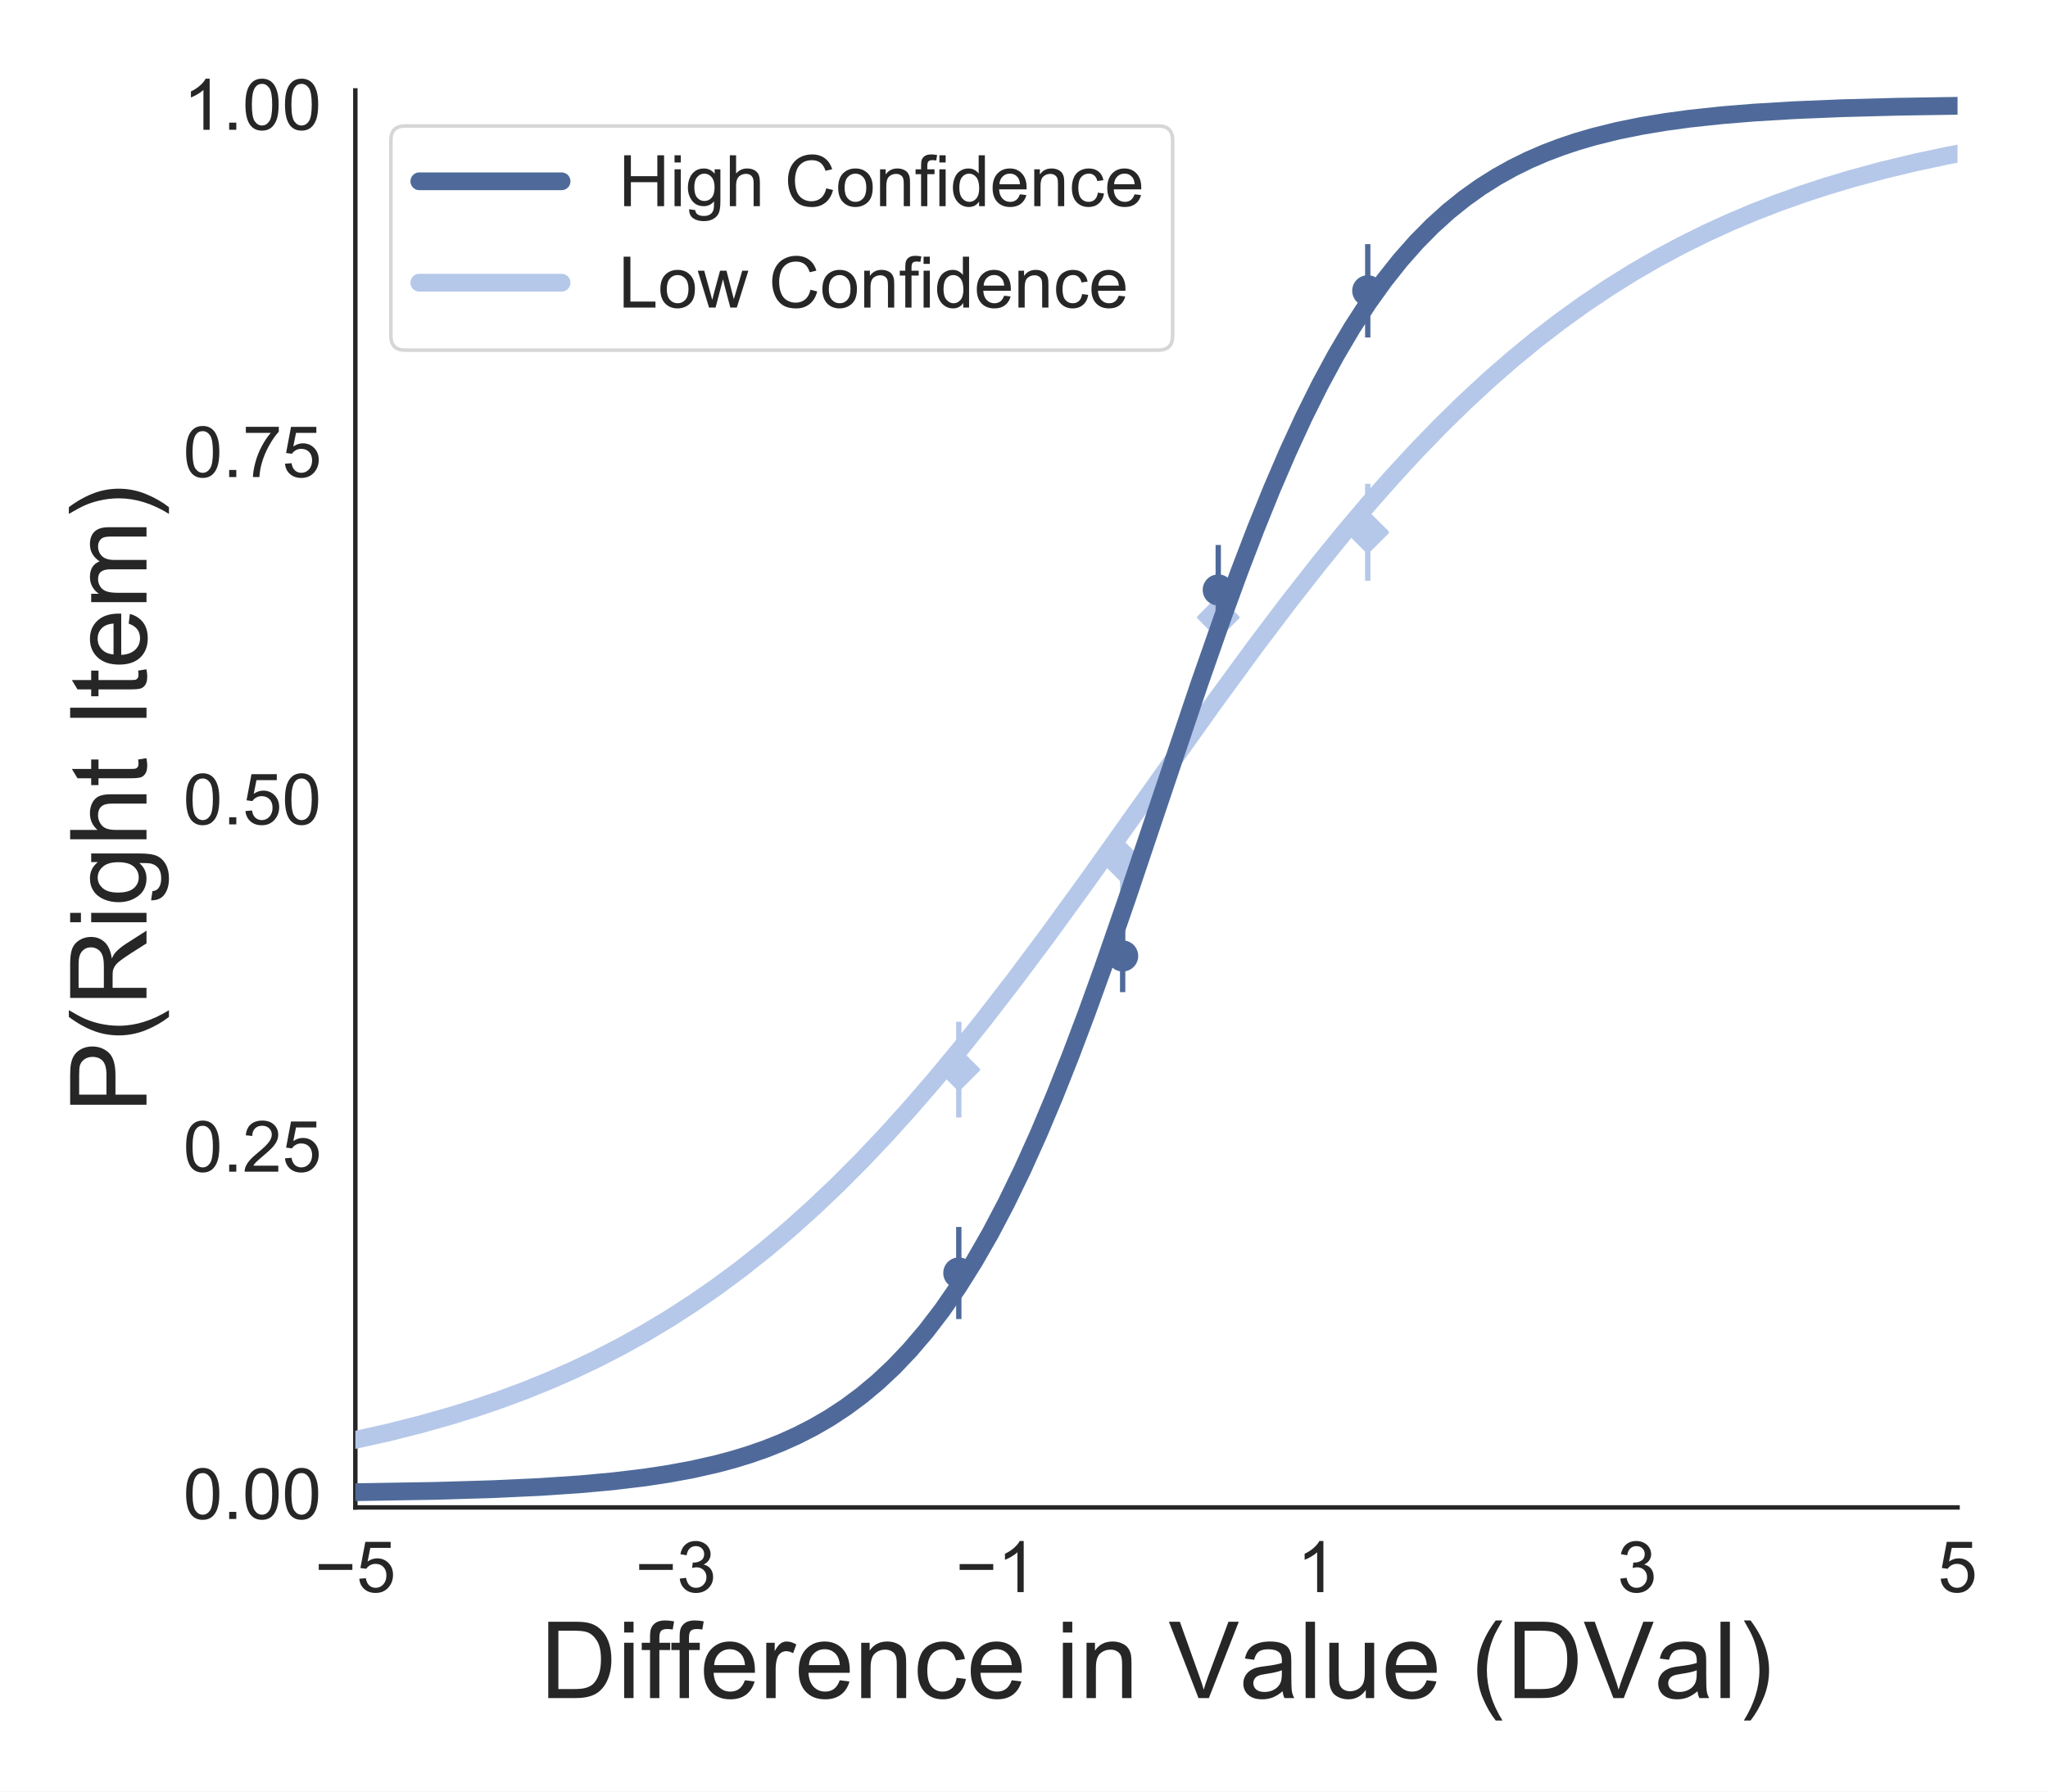
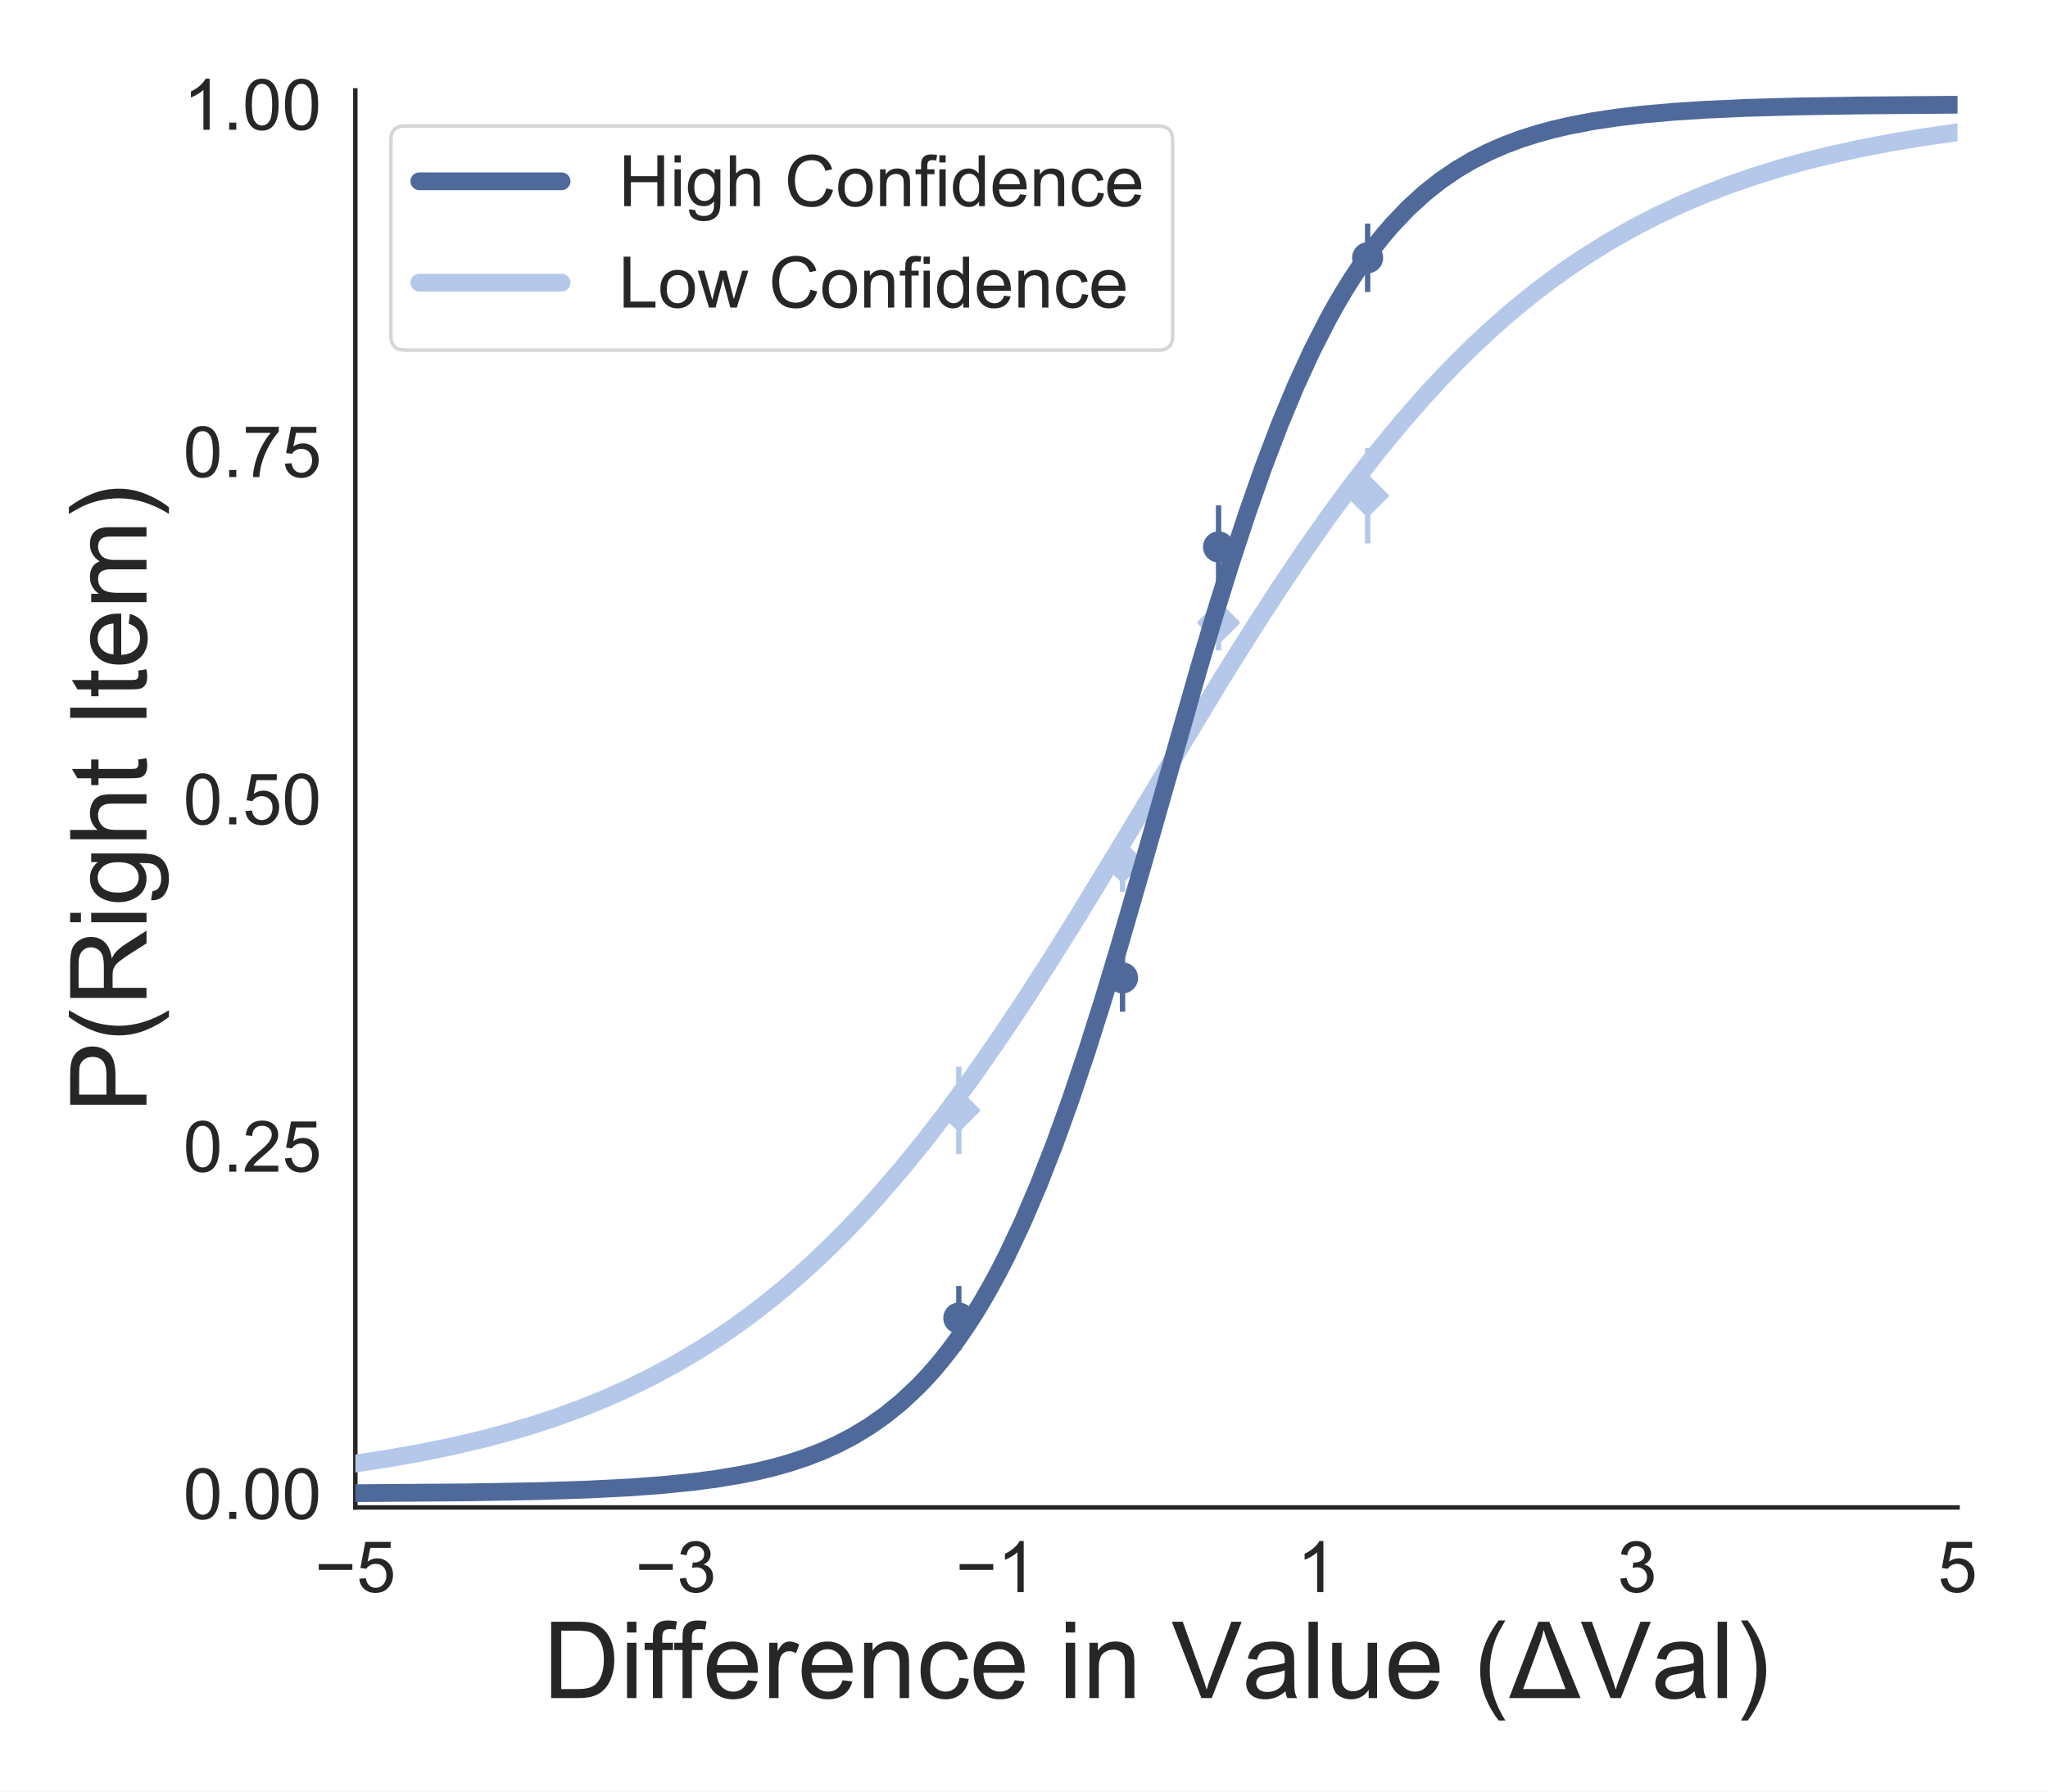
<svg xmlns="http://www.w3.org/2000/svg" xmlns:xlink="http://www.w3.org/1999/xlink" height="504pt" version="1.1" viewBox="0 0 576 504" width="576pt">
  <defs>
    <style type="text/css">
*{stroke-linecap:butt;stroke-linejoin:round;}
  </style>
  </defs>
  <g id="figure_1">
    <g id="patch_1">
      <path d="M 0 504  L 576 504  L 576 0  L 0 0  z " style="fill:#ffffff;" />
    </g>
    <g id="axes_1">
      <g id="patch_2">
        <path d="M 99.94 424.06  L 550.56 424.06  L 550.56 25.44  L 99.94 25.44  z " style="fill:#ffffff;" />
      </g>
      <g id="matplotlib.axis_1">
        <g id="xtick_1">
          <g id="text_1">
            <defs>
              <path d="M 52.828 31.203  L 5.562 31.203  L 5.562 39.406  L 52.828 39.406  z " id="ArialMT-2212" />
              <path d="M 4.156 18.75  L 13.375 19.531  Q 14.406 12.797 18.141 9.391  Q 21.875 6 27.156 6  Q 33.5 6 37.891 10.781  Q 42.281 15.578 42.281 23.484  Q 42.281 31 38.062 35.344  Q 33.844 39.703 27 39.703  Q 22.75 39.703 19.328 37.766  Q 15.922 35.844 13.969 32.766  L 5.719 33.844  L 12.641 70.609  L 48.25 70.609  L 48.25 62.203  L 19.672 62.203  L 15.828 42.969  Q 22.266 47.469 29.344 47.469  Q 38.719 47.469 45.156 40.969  Q 51.609 34.469 51.609 24.266  Q 51.609 14.547 45.953 7.469  Q 39.062 -1.219 27.156 -1.219  Q 17.391 -1.219 11.203 4.25  Q 5.031 9.719 4.156 18.75  z " id="ArialMT-35" />
            </defs>
            <g style="fill:#262626;" transform="translate(88.53844 447.8756)scale(0.2 -0.2)">
              <use xlink:href="#ArialMT-2212" />
              <use x="58.398" xlink:href="#ArialMT-35" />
            </g>
          </g>
        </g>
        <g id="xtick_2">
          <g id="text_2">
            <defs>
              <path d="M 4.203 18.891  L 12.984 20.062  Q 14.5 12.594 18.141 9.297  Q 21.781 6 27 6  Q 33.203 6 37.469 10.297  Q 41.75 14.594 41.75 20.953  Q 41.75 27 37.797 30.922  Q 33.844 34.859 27.734 34.859  Q 25.25 34.859 21.531 33.891  L 22.516 41.609  Q 23.391 41.5 23.922 41.5  Q 29.547 41.5 34.031 44.422  Q 38.531 47.359 38.531 53.469  Q 38.531 58.297 35.25 61.469  Q 31.984 64.656 26.812 64.656  Q 21.688 64.656 18.266 61.422  Q 14.844 58.203 13.875 51.766  L 5.078 53.328  Q 6.688 62.156 12.391 67.016  Q 18.109 71.875 26.609 71.875  Q 32.469 71.875 37.391 69.359  Q 42.328 66.844 44.938 62.5  Q 47.562 58.156 47.562 53.266  Q 47.562 48.641 45.062 44.828  Q 42.578 41.016 37.703 38.766  Q 44.047 37.312 47.562 32.688  Q 51.078 28.078 51.078 21.141  Q 51.078 11.766 44.234 5.25  Q 37.406 -1.266 26.953 -1.266  Q 17.531 -1.266 11.297 4.344  Q 5.078 9.969 4.203 18.891  z " id="ArialMT-33" />
            </defs>
            <g style="fill:#262626;" transform="translate(178.6624 447.8756)scale(0.2 -0.2)">
              <use xlink:href="#ArialMT-2212" />
              <use x="58.398" xlink:href="#ArialMT-33" />
            </g>
          </g>
        </g>
        <g id="xtick_3">
          <g id="text_3">
            <defs>
              <path d="M 37.25 0  L 28.469 0  L 28.469 56  Q 25.297 52.984 20.141 49.953  Q 14.984 46.922 10.891 45.406  L 10.891 53.906  Q 18.266 57.375 23.781 62.297  Q 29.297 67.234 31.594 71.875  L 37.25 71.875  z " id="ArialMT-31" />
            </defs>
            <g style="fill:#262626;" transform="translate(268.7864 447.8756)scale(0.2 -0.2)">
              <use xlink:href="#ArialMT-2212" />
              <use x="58.398" xlink:href="#ArialMT-31" />
            </g>
          </g>
        </g>
        <g id="xtick_4">
          <g id="text_4">
            <g style="fill:#262626;" transform="translate(364.7511 447.8756)scale(0.2 -0.2)">
              <use xlink:href="#ArialMT-31" />
            </g>
          </g>
        </g>
        <g id="xtick_5">
          <g id="text_5">
            <g style="fill:#262626;" transform="translate(454.8751 447.8756)scale(0.2 -0.2)">
              <use xlink:href="#ArialMT-33" />
            </g>
          </g>
        </g>
        <g id="xtick_6">
          <g id="text_6">
            <g style="fill:#262626;" transform="translate(544.9991 447.8756)scale(0.2 -0.2)">
              <use xlink:href="#ArialMT-35" />
            </g>
          </g>
        </g>
        <g id="text_7">
          <defs>
            <path d="M 7.719 0  L 7.719 71.578  L 32.375 71.578  Q 40.719 71.578 45.125 70.562  Q 51.266 69.141 55.609 65.438  Q 61.281 60.641 64.078 53.188  Q 66.891 45.75 66.891 36.188  Q 66.891 28.031 64.984 21.734  Q 63.094 15.438 60.109 11.297  Q 57.125 7.172 53.578 4.797  Q 50.047 2.438 45.047 1.219  Q 40.047 0 33.547 0  z M 17.188 8.453  L 32.469 8.453  Q 39.547 8.453 43.578 9.766  Q 47.609 11.078 50 13.484  Q 53.375 16.844 55.25 22.531  Q 57.125 28.219 57.125 36.328  Q 57.125 47.562 53.438 53.594  Q 49.75 59.625 44.484 61.672  Q 40.672 63.141 32.234 63.141  L 17.188 63.141  z " id="ArialMT-44" />
            <path d="M 6.641 61.469  L 6.641 71.578  L 15.438 71.578  L 15.438 61.469  z M 6.641 0  L 6.641 51.859  L 15.438 51.859  L 15.438 0  z " id="ArialMT-69" />
            <path d="M 8.688 0  L 8.688 45.016  L 0.922 45.016  L 0.922 51.859  L 8.688 51.859  L 8.688 57.375  Q 8.688 62.594 9.625 65.141  Q 10.891 68.562 14.078 70.672  Q 17.281 72.797 23.047 72.797  Q 26.766 72.797 31.25 71.922  L 29.938 64.266  Q 27.203 64.75 24.75 64.75  Q 20.75 64.75 19.094 63.031  Q 17.438 61.328 17.438 56.641  L 17.438 51.859  L 27.547 51.859  L 27.547 45.016  L 17.438 45.016  L 17.438 0  z " id="ArialMT-66" />
            <path d="M 42.094 16.703  L 51.172 15.578  Q 49.031 7.625 43.219 3.219  Q 37.406 -1.172 28.375 -1.172  Q 17 -1.172 10.328 5.828  Q 3.656 12.844 3.656 25.484  Q 3.656 38.578 10.391 45.797  Q 17.141 53.031 27.875 53.031  Q 38.281 53.031 44.875 45.953  Q 51.469 38.875 51.469 26.031  Q 51.469 25.25 51.422 23.688  L 12.75 23.688  Q 13.234 15.141 17.578 10.594  Q 21.922 6.062 28.422 6.062  Q 33.25 6.062 36.672 8.594  Q 40.094 11.141 42.094 16.703  z M 13.234 30.906  L 42.188 30.906  Q 41.609 37.453 38.875 40.719  Q 34.672 45.797 27.984 45.797  Q 21.922 45.797 17.797 41.75  Q 13.672 37.703 13.234 30.906  z " id="ArialMT-65" />
            <path d="M 6.5 0  L 6.5 51.859  L 14.406 51.859  L 14.406 44  Q 17.438 49.516 20 51.266  Q 22.562 53.031 25.641 53.031  Q 30.078 53.031 34.672 50.203  L 31.641 42.047  Q 28.422 43.953 25.203 43.953  Q 22.312 43.953 20.016 42.219  Q 17.719 40.484 16.75 37.406  Q 15.281 32.719 15.281 27.156  L 15.281 0  z " id="ArialMT-72" />
            <path d="M 6.594 0  L 6.594 51.859  L 14.5 51.859  L 14.5 44.484  Q 20.219 53.031 31 53.031  Q 35.688 53.031 39.625 51.344  Q 43.562 49.656 45.516 46.922  Q 47.469 44.188 48.25 40.438  Q 48.734 37.984 48.734 31.891  L 48.734 0  L 39.938 0  L 39.938 31.547  Q 39.938 36.922 38.906 39.578  Q 37.891 42.234 35.281 43.812  Q 32.672 45.406 29.156 45.406  Q 23.531 45.406 19.453 41.844  Q 15.375 38.281 15.375 28.328  L 15.375 0  z " id="ArialMT-6e" />
            <path d="M 40.438 19  L 49.078 17.875  Q 47.656 8.938 41.812 3.875  Q 35.984 -1.172 27.484 -1.172  Q 16.844 -1.172 10.375 5.781  Q 3.906 12.75 3.906 25.734  Q 3.906 34.125 6.688 40.422  Q 9.469 46.734 15.156 49.875  Q 20.844 53.031 27.547 53.031  Q 35.984 53.031 41.359 48.75  Q 46.734 44.484 48.25 36.625  L 39.703 35.297  Q 38.484 40.531 35.375 43.156  Q 32.281 45.797 27.875 45.797  Q 21.234 45.797 17.078 41.031  Q 12.938 36.281 12.938 25.984  Q 12.938 15.531 16.938 10.797  Q 20.953 6.062 27.391 6.062  Q 32.562 6.062 36.031 9.234  Q 39.5 12.406 40.438 19  z " id="ArialMT-63" />
            <path id="ArialMT-20" />
            <path d="M 28.172 0  L 0.438 71.578  L 10.688 71.578  L 29.297 19.578  Q 31.547 13.328 33.062 7.859  Q 34.719 13.719 36.922 19.578  L 56.25 71.578  L 65.922 71.578  L 37.891 0  z " id="ArialMT-56" />
            <path d="M 40.438 6.391  Q 35.547 2.25 31.031 0.531  Q 26.516 -1.172 21.344 -1.172  Q 12.797 -1.172 8.203 3  Q 3.609 7.172 3.609 13.672  Q 3.609 17.484 5.344 20.625  Q 7.078 23.781 9.891 25.688  Q 12.703 27.594 16.219 28.562  Q 18.797 29.25 24.031 29.891  Q 34.672 31.156 39.703 32.906  Q 39.75 34.719 39.75 35.203  Q 39.75 40.578 37.25 42.781  Q 33.891 45.75 27.25 45.75  Q 21.047 45.75 18.094 43.578  Q 15.141 41.406 13.719 35.891  L 5.125 37.062  Q 6.297 42.578 8.984 45.969  Q 11.672 49.359 16.75 51.188  Q 21.828 53.031 28.516 53.031  Q 35.156 53.031 39.297 51.469  Q 43.453 49.906 45.406 47.531  Q 47.359 45.172 48.141 41.547  Q 48.578 39.312 48.578 33.453  L 48.578 21.734  Q 48.578 9.469 49.141 6.219  Q 49.703 2.984 51.375 0  L 42.188 0  Q 40.828 2.734 40.438 6.391  z M 39.703 26.031  Q 34.906 24.078 25.344 22.703  Q 19.922 21.922 17.672 20.938  Q 15.438 19.969 14.203 18.094  Q 12.984 16.219 12.984 13.922  Q 12.984 10.406 15.641 8.062  Q 18.312 5.719 23.438 5.719  Q 28.516 5.719 32.469 7.938  Q 36.422 10.156 38.281 14.016  Q 39.703 17 39.703 22.797  z " id="ArialMT-61" />
            <path d="M 6.391 0  L 6.391 71.578  L 15.188 71.578  L 15.188 0  z " id="ArialMT-6c" />
            <path d="M 40.578 0  L 40.578 7.625  Q 34.516 -1.172 24.125 -1.172  Q 19.531 -1.172 15.547 0.578  Q 11.578 2.344 9.641 5  Q 7.719 7.672 6.938 11.531  Q 6.391 14.109 6.391 19.734  L 6.391 51.859  L 15.188 51.859  L 15.188 23.094  Q 15.188 16.219 15.719 13.812  Q 16.547 10.359 19.234 8.375  Q 21.922 6.391 25.875 6.391  Q 29.828 6.391 33.297 8.422  Q 36.766 10.453 38.203 13.938  Q 39.656 17.438 39.656 24.078  L 39.656 51.859  L 48.438 51.859  L 48.438 0  z " id="ArialMT-75" />
            <path d="M 23.391 -21.047  Q 16.109 -11.859 11.078 0.438  Q 6.062 12.75 6.062 25.922  Q 6.062 37.547 9.812 48.188  Q 14.203 60.547 23.391 72.797  L 29.688 72.797  Q 23.781 62.641 21.875 58.297  Q 18.891 51.562 17.188 44.234  Q 15.094 35.109 15.094 25.875  Q 15.094 2.391 29.688 -21.047  z " id="ArialMT-28" />
+             <path d="M -0.094 0  L 27.391 71.578  L 37.594 71.578  L 66.891 0  z M 13.031 8.453  L 52.828 8.453  L 37.359 49.219  Q 33.891 58.406 32.281 64.062  Q 30.953 57.422 28.422 50.391  z " id="ArialMT-394" />
            <path d="M 12.359 -21.047  L 6.062 -21.047  Q 20.656 2.391 20.656 25.875  Q 20.656 35.062 18.562 44.094  Q 16.891 51.422 13.922 58.156  Q 12.016 62.547 6.062 72.797  L 12.359 72.797  Q 21.531 60.547 25.922 48.188  Q 29.688 37.547 29.688 25.922  Q 29.688 12.75 24.625 0.438  Q 19.578 -11.859 12.359 -21.047  z " id="ArialMT-29" />
          </defs>
-           <g style="fill:#262626;" transform="translate(151.8852 477.6897)scale(0.3 -0.3)">
+           <g style="fill:#262626;" transform="translate(152.6984 477.6897)scale(0.3 -0.3)">
            <use xlink:href="#ArialMT-44" />
            <use x="72.217" xlink:href="#ArialMT-69" />
            <use x="94.434" xlink:href="#ArialMT-66" />
            <use x="122.201" xlink:href="#ArialMT-66" />
            <use x="149.984" xlink:href="#ArialMT-65" />
            <use x="205.6" xlink:href="#ArialMT-72" />
            <use x="238.9" xlink:href="#ArialMT-65" />
            <use x="294.516" xlink:href="#ArialMT-6e" />
            <use x="350.131" xlink:href="#ArialMT-63" />
            <use x="400.131" xlink:href="#ArialMT-65" />
            <use x="455.746" xlink:href="#ArialMT-20" />
            <use x="483.529" xlink:href="#ArialMT-69" />
            <use x="505.746" xlink:href="#ArialMT-6e" />
            <use x="561.361" xlink:href="#ArialMT-20" />
            <use x="589.145" xlink:href="#ArialMT-56" />
            <use x="655.734" xlink:href="#ArialMT-61" />
            <use x="711.35" xlink:href="#ArialMT-6c" />
            <use x="733.566" xlink:href="#ArialMT-75" />
            <use x="789.182" xlink:href="#ArialMT-65" />
            <use x="844.797" xlink:href="#ArialMT-20" />
            <use x="872.58" xlink:href="#ArialMT-28" />
-             <use x="905.881" xlink:href="#ArialMT-44" />
-             <use x="978.098" xlink:href="#ArialMT-56" />
-             <use x="1044.688" xlink:href="#ArialMT-61" />
-             <use x="1100.303" xlink:href="#ArialMT-6c" />
-             <use x="1122.52" xlink:href="#ArialMT-29" />
+             <use x="905.881" xlink:href="#ArialMT-394" />
+             <use x="972.678" xlink:href="#ArialMT-56" />
+             <use x="1039.268" xlink:href="#ArialMT-61" />
+             <use x="1094.883" xlink:href="#ArialMT-6c" />
+             <use x="1117.1" xlink:href="#ArialMT-29" />
          </g>
        </g>
      </g>
      <g id="matplotlib.axis_2">
        <g id="ytick_1">
          <g id="text_8">
            <defs>
              <path d="M 4.156 35.297  Q 4.156 48 6.766 55.734  Q 9.375 63.484 14.516 67.672  Q 19.672 71.875 27.484 71.875  Q 33.25 71.875 37.594 69.547  Q 41.938 67.234 44.766 62.859  Q 47.609 58.5 49.219 52.219  Q 50.828 45.953 50.828 35.297  Q 50.828 22.703 48.234 14.969  Q 45.656 7.234 40.5 3  Q 35.359 -1.219 27.484 -1.219  Q 17.141 -1.219 11.234 6.203  Q 4.156 15.141 4.156 35.297  z M 13.188 35.297  Q 13.188 17.672 17.312 11.828  Q 21.438 6 27.484 6  Q 33.547 6 37.672 11.859  Q 41.797 17.719 41.797 35.297  Q 41.797 52.984 37.672 58.781  Q 33.547 64.594 27.391 64.594  Q 21.344 64.594 17.719 59.469  Q 13.188 52.938 13.188 35.297  z " id="ArialMT-30" />
              <path d="M 9.078 0  L 9.078 10.016  L 19.094 10.016  L 19.094 0  z " id="ArialMT-2e" />
            </defs>
            <g style="fill:#262626;" transform="translate(51.51812 427.3098)scale(0.2 -0.2)">
              <use xlink:href="#ArialMT-30" />
              <use x="55.615" xlink:href="#ArialMT-2e" />
              <use x="83.398" xlink:href="#ArialMT-30" />
              <use x="139.014" xlink:href="#ArialMT-30" />
            </g>
          </g>
        </g>
        <g id="ytick_2">
          <g id="text_9">
            <defs>
              <path d="M 50.344 8.453  L 50.344 0  L 3.031 0  Q 2.938 3.172 4.047 6.109  Q 5.859 10.938 9.828 15.625  Q 13.812 20.312 21.344 26.469  Q 33.016 36.031 37.109 41.625  Q 41.219 47.219 41.219 52.203  Q 41.219 57.422 37.469 61  Q 33.734 64.594 27.734 64.594  Q 21.391 64.594 17.578 60.781  Q 13.766 56.984 13.719 50.25  L 4.688 51.172  Q 5.609 61.281 11.656 66.578  Q 17.719 71.875 27.938 71.875  Q 38.234 71.875 44.234 66.156  Q 50.25 60.453 50.25 52  Q 50.25 47.703 48.484 43.547  Q 46.734 39.406 42.656 34.812  Q 38.578 30.219 29.109 22.219  Q 21.188 15.578 18.938 13.203  Q 16.703 10.844 15.234 8.453  z " id="ArialMT-32" />
            </defs>
            <g style="fill:#262626;" transform="translate(51.51812 329.6088)scale(0.2 -0.2)">
              <use xlink:href="#ArialMT-30" />
              <use x="55.615" xlink:href="#ArialMT-2e" />
              <use x="83.398" xlink:href="#ArialMT-32" />
              <use x="139.014" xlink:href="#ArialMT-35" />
            </g>
          </g>
        </g>
        <g id="ytick_3">
          <g id="text_10">
            <g style="fill:#262626;" transform="translate(51.51812 231.9078)scale(0.2 -0.2)">
              <use xlink:href="#ArialMT-30" />
              <use x="55.615" xlink:href="#ArialMT-2e" />
              <use x="83.398" xlink:href="#ArialMT-35" />
              <use x="139.014" xlink:href="#ArialMT-30" />
            </g>
          </g>
        </g>
        <g id="ytick_4">
          <g id="text_11">
            <defs>
              <path d="M 4.734 62.203  L 4.734 70.656  L 51.078 70.656  L 51.078 63.812  Q 44.234 56.547 37.516 44.484  Q 30.812 32.422 27.156 19.672  Q 24.516 10.688 23.781 0  L 14.75 0  Q 14.891 8.453 18.062 20.406  Q 21.234 32.375 27.172 43.484  Q 33.109 54.594 39.797 62.203  z " id="ArialMT-37" />
            </defs>
            <g style="fill:#262626;" transform="translate(51.51812 134.2068)scale(0.2 -0.2)">
              <use xlink:href="#ArialMT-30" />
              <use x="55.615" xlink:href="#ArialMT-2e" />
              <use x="83.398" xlink:href="#ArialMT-37" />
              <use x="139.014" xlink:href="#ArialMT-35" />
            </g>
          </g>
        </g>
        <g id="ytick_5">
          <g id="text_12">
            <g style="fill:#262626;" transform="translate(51.51812 36.50585)scale(0.2 -0.2)">
              <use xlink:href="#ArialMT-31" />
              <use x="55.615" xlink:href="#ArialMT-2e" />
              <use x="83.398" xlink:href="#ArialMT-30" />
              <use x="139.014" xlink:href="#ArialMT-30" />
            </g>
          </g>
        </g>
        <g id="text_13">
          <defs>
            <path d="M 7.719 0  L 7.719 71.578  L 34.719 71.578  Q 41.844 71.578 45.609 70.906  Q 50.875 70.016 54.438 67.547  Q 58.016 65.094 60.188 60.641  Q 62.359 56.203 62.359 50.875  Q 62.359 41.75 56.547 35.422  Q 50.734 29.109 35.547 29.109  L 17.188 29.109  L 17.188 0  z M 17.188 37.547  L 35.688 37.547  Q 44.875 37.547 48.734 40.969  Q 52.594 44.391 52.594 50.594  Q 52.594 55.078 50.312 58.266  Q 48.047 61.469 44.344 62.5  Q 41.938 63.141 35.5 63.141  L 17.188 63.141  z " id="ArialMT-50" />
            <path d="M 7.859 0  L 7.859 71.578  L 39.594 71.578  Q 49.172 71.578 54.141 69.641  Q 59.125 67.719 62.109 62.828  Q 65.094 57.953 65.094 52.047  Q 65.094 44.438 60.156 39.203  Q 55.219 33.984 44.922 32.562  Q 48.688 30.766 50.641 29  Q 54.781 25.203 58.5 19.484  L 70.953 0  L 59.031 0  L 49.562 14.891  Q 45.406 21.344 42.719 24.75  Q 40.047 28.172 37.922 29.531  Q 35.797 30.906 33.594 31.453  Q 31.984 31.781 28.328 31.781  L 17.328 31.781  L 17.328 0  z M 17.328 39.984  L 37.703 39.984  Q 44.188 39.984 47.844 41.328  Q 51.516 42.672 53.422 45.625  Q 55.328 48.578 55.328 52.047  Q 55.328 57.125 51.641 60.391  Q 47.953 63.672 39.984 63.672  L 17.328 63.672  z " id="ArialMT-52" />
            <path d="M 4.984 -4.297  L 13.531 -5.562  Q 14.062 -9.516 16.5 -11.328  Q 19.781 -13.766 25.438 -13.766  Q 31.547 -13.766 34.859 -11.328  Q 38.188 -8.891 39.359 -4.5  Q 40.047 -1.812 39.984 6.781  Q 34.234 0 25.641 0  Q 14.938 0 9.078 7.719  Q 3.219 15.438 3.219 26.219  Q 3.219 33.641 5.906 39.906  Q 8.594 46.188 13.688 49.609  Q 18.797 53.031 25.688 53.031  Q 34.859 53.031 40.828 45.609  L 40.828 51.859  L 48.922 51.859  L 48.922 7.031  Q 48.922 -5.078 46.453 -10.125  Q 44 -15.188 38.641 -18.109  Q 33.297 -21.047 25.484 -21.047  Q 16.219 -21.047 10.5 -16.875  Q 4.781 -12.703 4.984 -4.297  z M 12.25 26.859  Q 12.25 16.656 16.297 11.969  Q 20.359 7.281 26.469 7.281  Q 32.516 7.281 36.609 11.938  Q 40.719 16.609 40.719 26.562  Q 40.719 36.078 36.5 40.906  Q 32.281 45.75 26.312 45.75  Q 20.453 45.75 16.344 40.984  Q 12.25 36.234 12.25 26.859  z " id="ArialMT-67" />
            <path d="M 6.594 0  L 6.594 71.578  L 15.375 71.578  L 15.375 45.906  Q 21.531 53.031 30.906 53.031  Q 36.672 53.031 40.922 50.75  Q 45.172 48.484 47 44.484  Q 48.828 40.484 48.828 32.859  L 48.828 0  L 40.047 0  L 40.047 32.859  Q 40.047 39.453 37.188 42.453  Q 34.328 45.453 29.109 45.453  Q 25.203 45.453 21.75 43.422  Q 18.312 41.406 16.844 37.938  Q 15.375 34.469 15.375 28.375  L 15.375 0  z " id="ArialMT-68" />
            <path d="M 25.781 7.859  L 27.047 0.094  Q 23.344 -0.688 20.406 -0.688  Q 15.625 -0.688 12.984 0.828  Q 10.359 2.344 9.281 4.812  Q 8.203 7.281 8.203 15.188  L 8.203 45.016  L 1.766 45.016  L 1.766 51.859  L 8.203 51.859  L 8.203 64.703  L 16.938 69.969  L 16.938 51.859  L 25.781 51.859  L 25.781 45.016  L 16.938 45.016  L 16.938 14.703  Q 16.938 10.938 17.406 9.859  Q 17.875 8.797 18.922 8.156  Q 19.969 7.516 21.922 7.516  Q 23.391 7.516 25.781 7.859  z " id="ArialMT-74" />
            <path d="M 9.328 0  L 9.328 71.578  L 18.797 71.578  L 18.797 0  z " id="ArialMT-49" />
            <path d="M 6.594 0  L 6.594 51.859  L 14.453 51.859  L 14.453 44.578  Q 16.891 48.391 20.938 50.703  Q 25 53.031 30.172 53.031  Q 35.938 53.031 39.625 50.641  Q 43.312 48.25 44.828 43.953  Q 50.984 53.031 60.844 53.031  Q 68.562 53.031 72.703 48.75  Q 76.859 44.484 76.859 35.594  L 76.859 0  L 68.109 0  L 68.109 32.672  Q 68.109 37.938 67.25 40.25  Q 66.406 42.578 64.156 43.984  Q 61.922 45.406 58.891 45.406  Q 53.422 45.406 49.797 41.766  Q 46.188 38.141 46.188 30.125  L 46.188 0  L 37.406 0  L 37.406 33.688  Q 37.406 39.547 35.25 42.469  Q 33.109 45.406 28.219 45.406  Q 24.516 45.406 21.359 43.453  Q 18.219 41.5 16.797 37.734  Q 15.375 33.984 15.375 26.906  L 15.375 0  z " id="ArialMT-6d" />
          </defs>
          <g style="fill:#262626;" transform="translate(41.20406 313.0977)rotate(-90)scale(0.3 -0.3)">
            <use xlink:href="#ArialMT-50" />
            <use x="66.699" xlink:href="#ArialMT-28" />
            <use x="100" xlink:href="#ArialMT-52" />
            <use x="172.217" xlink:href="#ArialMT-69" />
            <use x="194.434" xlink:href="#ArialMT-67" />
            <use x="250.049" xlink:href="#ArialMT-68" />
            <use x="305.664" xlink:href="#ArialMT-74" />
            <use x="333.447" xlink:href="#ArialMT-20" />
            <use x="361.23" xlink:href="#ArialMT-49" />
            <use x="389.014" xlink:href="#ArialMT-74" />
            <use x="416.797" xlink:href="#ArialMT-65" />
            <use x="472.412" xlink:href="#ArialMT-6d" />
            <use x="555.713" xlink:href="#ArialMT-29" />
          </g>
        </g>
      </g>
      <g id="PathCollection_1">
        <defs>
-           <path d="M -0 5.477  L 5.477 0  L 0 -5.477  L -5.477 -0  z " id="m19ae480c03" style="stroke:#b5c8e9;" />
+           <path d="M -0 5.477  L 5.477 0  L 0 -5.477  L -5.477 -0  z " id="m950a6a6149" style="stroke:#b5c8e9;" />
        </defs>
-         <g clip-path="url(#p539f878695)">
-           <use style="fill:#b5c8e9;stroke:#b5c8e9;" x="269.662" xlink:href="#m19ae480c03" y="300.909" />
-           <use style="fill:#b5c8e9;stroke:#b5c8e9;" x="315.749" xlink:href="#m19ae480c03" y="242.405" />
-           <use style="fill:#b5c8e9;stroke:#b5c8e9;" x="342.634" xlink:href="#m19ae480c03" y="173.67" />
-           <use style="fill:#b5c8e9;stroke:#b5c8e9;" x="384.679" xlink:href="#m19ae480c03" y="149.747" />
+         <g clip-path="url(#pa4a7b8110e)">
+           <use style="fill:#b5c8e9;stroke:#b5c8e9;" x="269.668" xlink:href="#m950a6a6149" y="312.376" />
+           <use style="fill:#b5c8e9;stroke:#b5c8e9;" x="315.717" xlink:href="#m950a6a6149" y="242.399" />
+           <use style="fill:#b5c8e9;stroke:#b5c8e9;" x="342.721" xlink:href="#m950a6a6149" y="175.158" />
+           <use style="fill:#b5c8e9;stroke:#b5c8e9;" x="384.645" xlink:href="#m950a6a6149" y="139.464" />
        </g>
      </g>
      <g id="PathCollection_2">
        <defs>
-           <path d="M 0 3.873  C 1.027 3.873 2.012 3.465 2.739 2.739  C 3.465 2.012 3.873 1.027 3.873 0  C 3.873 -1.027 3.465 -2.012 2.739 -2.739  C 2.012 -3.465 1.027 -3.873 0 -3.873  C -1.027 -3.873 -2.012 -3.465 -2.739 -2.739  C -3.465 -2.012 -3.873 -1.027 -3.873 0  C -3.873 1.027 -3.465 2.012 -2.739 2.739  C -2.012 3.465 -1.027 3.873 0 3.873  z " id="m0c275bc530" style="stroke:#4f6a9a;" />
+           <path d="M 0 3.873  C 1.027 3.873 2.012 3.465 2.739 2.739  C 3.465 2.012 3.873 1.027 3.873 0  C 3.873 -1.027 3.465 -2.012 2.739 -2.739  C 2.012 -3.465 1.027 -3.873 0 -3.873  C -1.027 -3.873 -2.012 -3.465 -2.739 -2.739  C -3.465 -2.012 -3.873 -1.027 -3.873 0  C -3.873 1.027 -3.465 2.012 -2.739 2.739  C -2.012 3.465 -1.027 3.873 0 3.873  z " id="m057d3c9909" style="stroke:#4f6a9a;" />
        </defs>
-         <g clip-path="url(#p539f878695)">
-           <use style="fill:#4f6a9a;stroke:#4f6a9a;" x="269.662" xlink:href="#m0c275bc530" y="358.109" />
-           <use style="fill:#4f6a9a;stroke:#4f6a9a;" x="315.749" xlink:href="#m0c275bc530" y="268.924" />
-           <use style="fill:#4f6a9a;stroke:#4f6a9a;" x="342.634" xlink:href="#m0c275bc530" y="165.961" />
-           <use style="fill:#4f6a9a;stroke:#4f6a9a;" x="384.679" xlink:href="#m0c275bc530" y="81.8" />
+         <g clip-path="url(#pa4a7b8110e)">
+           <use style="fill:#4f6a9a;stroke:#4f6a9a;" x="269.668" xlink:href="#m057d3c9909" y="370.794" />
+           <use style="fill:#4f6a9a;stroke:#4f6a9a;" x="315.717" xlink:href="#m057d3c9909" y="275.094" />
+           <use style="fill:#4f6a9a;stroke:#4f6a9a;" x="342.721" xlink:href="#m057d3c9909" y="153.863" />
+           <use style="fill:#4f6a9a;stroke:#4f6a9a;" x="384.645" xlink:href="#m057d3c9909" y="72.514" />
        </g>
      </g>
      <g id="patch_3">
        <path d="M 99.94 424.06  L 99.94 25.44  " style="fill:none;stroke:#262626;stroke-linecap:square;stroke-linejoin:miter;stroke-width:1.25;" />
      </g>
      <g id="patch_4">
        <path d="M 99.94 424.06  L 550.56 424.06  " style="fill:none;stroke:#262626;stroke-linecap:square;stroke-linejoin:miter;stroke-width:1.25;" />
      </g>
      <g id="LineCollection_1">
-         <path clip-path="url(#p539f878695)" d="M 269.662 314.371  L 269.662 287.447  " style="fill:none;stroke:#b5c8e9;stroke-width:1.5;" />
-         <path clip-path="url(#p539f878695)" d="M 315.749 250.49  L 315.749 234.32  " style="fill:none;stroke:#b5c8e9;stroke-width:1.5;" />
-         <path clip-path="url(#p539f878695)" d="M 342.634 181.347  L 342.634 165.993  " style="fill:none;stroke:#b5c8e9;stroke-width:1.5;" />
-         <path clip-path="url(#p539f878695)" d="M 384.679 163.391  L 384.679 136.104  " style="fill:none;stroke:#b5c8e9;stroke-width:1.5;" />
+         <path clip-path="url(#pa4a7b8110e)" d="M 269.668 324.674  L 269.668 300.079  " style="fill:none;stroke:#b5c8e9;stroke-width:1.5;" />
+         <path clip-path="url(#pa4a7b8110e)" d="M 315.717 250.875  L 315.717 233.924  " style="fill:none;stroke:#b5c8e9;stroke-width:1.5;" />
+         <path clip-path="url(#pa4a7b8110e)" d="M 342.721 182.952  L 342.721 167.363  " style="fill:none;stroke:#b5c8e9;stroke-width:1.5;" />
+         <path clip-path="url(#pa4a7b8110e)" d="M 384.645 152.88  L 384.645 126.048  " style="fill:none;stroke:#b5c8e9;stroke-width:1.5;" />
      </g>
      <g id="line2d_1">
        <defs>
-           <path d="M 0 3  C 0.796 3 1.559 2.684 2.121 2.121  C 2.684 1.559 3 0.796 3 0  C 3 -0.796 2.684 -1.559 2.121 -2.121  C 1.559 -2.684 0.796 -3 0 -3  C -0.796 -3 -1.559 -2.684 -2.121 -2.121  C -2.684 -1.559 -3 -0.796 -3 0  C -3 0.796 -2.684 1.559 -2.121 2.121  C -1.559 2.684 -0.796 3 0 3  z " id="md2b690c8a6" style="stroke:#b5c8e9;" />
+           <path d="M 0 3  C 0.796 3 1.559 2.684 2.121 2.121  C 2.684 1.559 3 0.796 3 0  C 3 -0.796 2.684 -1.559 2.121 -2.121  C 1.559 -2.684 0.796 -3 0 -3  C -0.796 -3 -1.559 -2.684 -2.121 -2.121  C -2.684 -1.559 -3 -0.796 -3 0  C -3 0.796 -2.684 1.559 -2.121 2.121  C -1.559 2.684 -0.796 3 0 3  z " id="mce4dfb432d" style="stroke:#b5c8e9;" />
        </defs>
-         <g clip-path="url(#p539f878695)">
-           <use style="fill:#b5c8e9;stroke:#b5c8e9;" x="269.662" xlink:href="#md2b690c8a6" y="300.909" />
-           <use style="fill:#b5c8e9;stroke:#b5c8e9;" x="315.749" xlink:href="#md2b690c8a6" y="242.405" />
-           <use style="fill:#b5c8e9;stroke:#b5c8e9;" x="342.634" xlink:href="#md2b690c8a6" y="173.67" />
-           <use style="fill:#b5c8e9;stroke:#b5c8e9;" x="384.679" xlink:href="#md2b690c8a6" y="149.747" />
+         <g clip-path="url(#pa4a7b8110e)">
+           <use style="fill:#b5c8e9;stroke:#b5c8e9;" x="269.668" xlink:href="#mce4dfb432d" y="312.376" />
+           <use style="fill:#b5c8e9;stroke:#b5c8e9;" x="315.717" xlink:href="#mce4dfb432d" y="242.399" />
+           <use style="fill:#b5c8e9;stroke:#b5c8e9;" x="342.721" xlink:href="#mce4dfb432d" y="175.158" />
+           <use style="fill:#b5c8e9;stroke:#b5c8e9;" x="384.645" xlink:href="#mce4dfb432d" y="139.464" />
        </g>
      </g>
      <g id="LineCollection_2">
-         <path clip-path="url(#p539f878695)" d="M 269.662 371.064  L 269.662 345.154  " style="fill:none;stroke:#4f6a9a;stroke-width:1.5;" />
-         <path clip-path="url(#p539f878695)" d="M 315.749 279.113  L 315.749 258.736  " style="fill:none;stroke:#4f6a9a;stroke-width:1.5;" />
-         <path clip-path="url(#p539f878695)" d="M 342.634 178.622  L 342.634 153.301  " style="fill:none;stroke:#4f6a9a;stroke-width:1.5;" />
-         <path clip-path="url(#p539f878695)" d="M 384.679 94.933  L 384.679 68.667  " style="fill:none;stroke:#4f6a9a;stroke-width:1.5;" />
+         <path clip-path="url(#pa4a7b8110e)" d="M 269.668 379.825  L 269.668 361.764  " style="fill:none;stroke:#4f6a9a;stroke-width:1.5;" />
+         <path clip-path="url(#pa4a7b8110e)" d="M 315.717 284.6  L 315.717 265.588  " style="fill:none;stroke:#4f6a9a;stroke-width:1.5;" />
+         <path clip-path="url(#pa4a7b8110e)" d="M 342.721 165.555  L 342.721 142.171  " style="fill:none;stroke:#4f6a9a;stroke-width:1.5;" />
+         <path clip-path="url(#pa4a7b8110e)" d="M 384.645 82.125  L 384.645 62.902  " style="fill:none;stroke:#4f6a9a;stroke-width:1.5;" />
      </g>
      <g id="line2d_2">
        <defs>
-           <path d="M 0 3  C 0.796 3 1.559 2.684 2.121 2.121  C 2.684 1.559 3 0.796 3 0  C 3 -0.796 2.684 -1.559 2.121 -2.121  C 1.559 -2.684 0.796 -3 0 -3  C -0.796 -3 -1.559 -2.684 -2.121 -2.121  C -2.684 -1.559 -3 -0.796 -3 0  C -3 0.796 -2.684 1.559 -2.121 2.121  C -1.559 2.684 -0.796 3 0 3  z " id="mf483b1b64e" style="stroke:#4f6a9a;" />
+           <path d="M 0 3  C 0.796 3 1.559 2.684 2.121 2.121  C 2.684 1.559 3 0.796 3 0  C 3 -0.796 2.684 -1.559 2.121 -2.121  C 1.559 -2.684 0.796 -3 0 -3  C -0.796 -3 -1.559 -2.684 -2.121 -2.121  C -2.684 -1.559 -3 -0.796 -3 0  C -3 0.796 -2.684 1.559 -2.121 2.121  C -1.559 2.684 -0.796 3 0 3  z " id="mcf12cb1b15" style="stroke:#4f6a9a;" />
        </defs>
-         <g clip-path="url(#p539f878695)">
-           <use style="fill:#4f6a9a;stroke:#4f6a9a;" x="269.662" xlink:href="#mf483b1b64e" y="358.109" />
-           <use style="fill:#4f6a9a;stroke:#4f6a9a;" x="315.749" xlink:href="#mf483b1b64e" y="268.924" />
-           <use style="fill:#4f6a9a;stroke:#4f6a9a;" x="342.634" xlink:href="#mf483b1b64e" y="165.961" />
-           <use style="fill:#4f6a9a;stroke:#4f6a9a;" x="384.679" xlink:href="#mf483b1b64e" y="81.8" />
+         <g clip-path="url(#pa4a7b8110e)">
+           <use style="fill:#4f6a9a;stroke:#4f6a9a;" x="269.668" xlink:href="#mcf12cb1b15" y="370.794" />
+           <use style="fill:#4f6a9a;stroke:#4f6a9a;" x="315.717" xlink:href="#mcf12cb1b15" y="275.094" />
+           <use style="fill:#4f6a9a;stroke:#4f6a9a;" x="342.721" xlink:href="#mcf12cb1b15" y="153.863" />
+           <use style="fill:#4f6a9a;stroke:#4f6a9a;" x="384.645" xlink:href="#mcf12cb1b15" y="72.514" />
        </g>
      </g>
      <g id="line2d_3">
-         <path clip-path="url(#p539f878695)" d="M 99.94 405.054  L 108.983 403.037  L 118.025 400.764  L 127.068 398.207  L 133.85 396.085  L 140.631 393.772  L 147.413 391.254  L 154.195 388.517  L 160.977 385.545  L 167.759 382.324  L 174.541 378.838  L 181.323 375.071  L 188.105 371.009  L 194.887 366.638  L 201.669 361.944  L 208.451 356.916  L 215.232 351.543  L 222.014 345.818  L 228.796 339.733  L 235.578 333.288  L 242.36 326.481  L 249.142 319.318  L 255.924 311.807  L 262.706 303.961  L 269.488 295.797  L 276.27 287.337  L 285.312 275.642  L 294.355 263.542  L 305.658 247.982  L 321.482 225.731  L 341.828 197.167  L 353.131 181.726  L 362.174 169.757  L 371.216 158.22  L 377.998 149.894  L 384.78 141.874  L 391.562 134.181  L 398.344 126.829  L 405.126 119.83  L 411.908 113.19  L 418.69 106.912  L 425.472 100.993  L 432.253 95.431  L 439.035 90.219  L 445.817 85.347  L 452.599 80.804  L 459.381 76.577  L 466.163 72.653  L 472.945 69.018  L 479.727 65.656  L 486.509 62.552  L 493.291 59.691  L 500.072 57.057  L 506.854 54.635  L 513.636 52.412  L 520.418 50.373  L 529.461 47.918  L 538.503 45.737  L 547.546 43.802  L 556.588 42.088  L 565.631 40.571  L 577 38.911  L 577 38.911  " style="fill:none;stroke:#b5c8e9;stroke-linecap:round;stroke-width:5;" />
+         <path clip-path="url(#pa4a7b8110e)" d="M 99.94 411.701  L 108.983 410.325  L 118.025 408.731  L 127.068 406.889  L 136.11 404.761  L 142.892 402.954  L 149.674 400.946  L 156.456 398.716  L 163.238 396.245  L 170.02 393.509  L 176.802 390.485  L 183.584 387.149  L 190.365 383.477  L 197.147 379.442  L 201.669 376.538  L 206.19 373.455  L 210.711 370.185  L 215.232 366.722  L 219.754 363.059  L 224.275 359.191  L 228.796 355.111  L 233.317 350.816  L 237.839 346.301  L 242.36 341.565  L 246.881 336.604  L 253.663 328.744  L 260.445 320.383  L 267.227 311.536  L 274.009 302.222  L 280.791 292.471  L 287.573 282.321  L 294.355 271.818  L 303.397 257.364  L 314.7 238.786  L 344.089 190.138  L 353.131 175.747  L 359.913 165.305  L 366.695 155.224  L 373.477 145.55  L 380.259 136.319  L 387.041 127.559  L 393.823 119.289  L 400.605 111.52  L 405.126 106.621  L 409.647 101.945  L 414.168 97.49  L 418.69 93.254  L 423.211 89.233  L 427.732 85.421  L 432.253 81.813  L 436.775 78.403  L 441.296 75.185  L 445.817 72.152  L 452.599 67.932  L 459.381 64.087  L 466.163 60.591  L 472.945 57.419  L 479.727 54.547  L 486.509 51.95  L 493.291 49.606  L 500.072 47.493  L 506.854 45.591  L 513.636 43.88  L 522.679 41.867  L 531.721 40.125  L 540.764 38.619  L 549.806 37.32  L 561.11 35.944  L 572.413 34.802  L 577 34.396  L 577 34.396  " style="fill:none;stroke:#b5c8e9;stroke-linecap:round;stroke-width:5;" />
      </g>
      <g id="legend_1">
        <g id="patch_5">
          <path d="M 113.94 98.499  L 325.803 98.499  Q 329.803 98.499 329.803 94.499  L 329.803 39.44  Q 329.803 35.44 325.803 35.44  L 113.94 35.44  Q 109.94 35.44 109.94 39.44  L 109.94 94.499  Q 109.94 98.499 113.94 98.499  z " style="fill:#ffffff;opacity:0.8;stroke:#cccccc;stroke-linejoin:miter;" />
        </g>
        <g id="line2d_4">
          <path d="M 117.94 50.999  L 157.94 50.999  " style="fill:none;stroke:#4f6a9a;stroke-linecap:round;stroke-width:5;" />
        </g>
        <g id="line2d_5" />
        <g id="text_14">
          <defs>
            <path d="M 8.016 0  L 8.016 71.578  L 17.484 71.578  L 17.484 42.188  L 54.688 42.188  L 54.688 71.578  L 64.156 71.578  L 64.156 0  L 54.688 0  L 54.688 33.734  L 17.484 33.734  L 17.484 0  z " id="ArialMT-48" />
            <path d="M 58.797 25.094  L 68.266 22.703  Q 65.281 11.031 57.547 4.906  Q 49.812 -1.219 38.625 -1.219  Q 27.047 -1.219 19.797 3.484  Q 12.547 8.203 8.766 17.141  Q 4.984 26.078 4.984 36.328  Q 4.984 47.516 9.25 55.828  Q 13.531 64.156 21.406 68.469  Q 29.297 72.797 38.766 72.797  Q 49.516 72.797 56.828 67.328  Q 64.156 61.859 67.047 51.953  L 57.719 49.75  Q 55.219 57.562 50.484 61.125  Q 45.75 64.703 38.578 64.703  Q 30.328 64.703 24.781 60.734  Q 19.234 56.781 16.984 50.109  Q 14.75 43.453 14.75 36.375  Q 14.75 27.25 17.406 20.438  Q 20.062 13.625 25.672 10.25  Q 31.297 6.891 37.844 6.891  Q 45.797 6.891 51.312 11.469  Q 56.844 16.062 58.797 25.094  z " id="ArialMT-43" />
            <path d="M 3.328 25.922  Q 3.328 40.328 11.328 47.266  Q 18.016 53.031 27.641 53.031  Q 38.328 53.031 45.109 46.016  Q 51.906 39.016 51.906 26.656  Q 51.906 16.656 48.906 10.906  Q 45.906 5.172 40.156 2  Q 34.422 -1.172 27.641 -1.172  Q 16.75 -1.172 10.031 5.812  Q 3.328 12.797 3.328 25.922  z M 12.359 25.922  Q 12.359 15.969 16.703 11.016  Q 21.047 6.062 27.641 6.062  Q 34.188 6.062 38.531 11.031  Q 42.875 16.016 42.875 26.219  Q 42.875 35.844 38.5 40.797  Q 34.125 45.75 27.641 45.75  Q 21.047 45.75 16.703 40.812  Q 12.359 35.891 12.359 25.922  z " id="ArialMT-6f" />
            <path d="M 40.234 0  L 40.234 6.547  Q 35.297 -1.172 25.734 -1.172  Q 19.531 -1.172 14.328 2.25  Q 9.125 5.672 6.266 11.797  Q 3.422 17.922 3.422 25.875  Q 3.422 33.641 6 39.969  Q 8.594 46.297 13.766 49.656  Q 18.953 53.031 25.344 53.031  Q 30.031 53.031 33.688 51.047  Q 37.359 49.078 39.656 45.906  L 39.656 71.578  L 48.391 71.578  L 48.391 0  z M 12.453 25.875  Q 12.453 15.922 16.641 10.984  Q 20.844 6.062 26.562 6.062  Q 32.328 6.062 36.344 10.766  Q 40.375 15.484 40.375 25.141  Q 40.375 35.797 36.266 40.766  Q 32.172 45.75 26.172 45.75  Q 20.312 45.75 16.375 40.969  Q 12.453 36.188 12.453 25.875  z " id="ArialMT-64" />
          </defs>
          <g style="fill:#262626;" transform="translate(173.94 57.99938)scale(0.2 -0.2)">
            <use xlink:href="#ArialMT-48" />
            <use x="72.217" xlink:href="#ArialMT-69" />
            <use x="94.434" xlink:href="#ArialMT-67" />
            <use x="150.049" xlink:href="#ArialMT-68" />
            <use x="205.664" xlink:href="#ArialMT-20" />
            <use x="233.447" xlink:href="#ArialMT-43" />
            <use x="305.664" xlink:href="#ArialMT-6f" />
            <use x="361.279" xlink:href="#ArialMT-6e" />
            <use x="416.895" xlink:href="#ArialMT-66" />
            <use x="444.678" xlink:href="#ArialMT-69" />
            <use x="466.895" xlink:href="#ArialMT-64" />
            <use x="522.51" xlink:href="#ArialMT-65" />
            <use x="578.125" xlink:href="#ArialMT-6e" />
            <use x="633.74" xlink:href="#ArialMT-63" />
            <use x="683.74" xlink:href="#ArialMT-65" />
          </g>
        </g>
        <g id="line2d_6">
          <path d="M 117.94 79.524  L 157.94 79.524  " style="fill:none;stroke:#b5c8e9;stroke-linecap:round;stroke-width:5;" />
        </g>
        <g id="line2d_7" />
        <g id="text_15">
          <defs>
            <path d="M 7.328 0  L 7.328 71.578  L 16.797 71.578  L 16.797 8.453  L 52.047 8.453  L 52.047 0  z " id="ArialMT-4c" />
            <path d="M 16.156 0  L 0.297 51.859  L 9.375 51.859  L 17.625 21.922  L 20.703 10.797  Q 20.906 11.625 23.391 21.484  L 31.641 51.859  L 40.672 51.859  L 48.438 21.781  L 51.031 11.859  L 54 21.875  L 62.891 51.859  L 71.438 51.859  L 55.219 0  L 46.094 0  L 37.844 31.062  L 35.844 39.891  L 25.344 0  z " id="ArialMT-77" />
          </defs>
          <g style="fill:#262626;" transform="translate(173.94 86.52438)scale(0.2 -0.2)">
            <use xlink:href="#ArialMT-4c" />
            <use x="55.615" xlink:href="#ArialMT-6f" />
            <use x="111.23" xlink:href="#ArialMT-77" />
            <use x="183.447" xlink:href="#ArialMT-20" />
            <use x="211.23" xlink:href="#ArialMT-43" />
            <use x="283.447" xlink:href="#ArialMT-6f" />
            <use x="339.062" xlink:href="#ArialMT-6e" />
            <use x="394.678" xlink:href="#ArialMT-66" />
            <use x="422.461" xlink:href="#ArialMT-69" />
            <use x="444.678" xlink:href="#ArialMT-64" />
            <use x="500.293" xlink:href="#ArialMT-65" />
            <use x="555.908" xlink:href="#ArialMT-6e" />
            <use x="611.523" xlink:href="#ArialMT-63" />
            <use x="661.523" xlink:href="#ArialMT-65" />
          </g>
        </g>
      </g>
      <g id="line2d_8">
-         <path clip-path="url(#p539f878695)" d="M 99.94 419.775  L 122.546 419.399  L 138.371 418.931  L 151.935 418.304  L 163.238 417.544  L 172.28 416.718  L 181.323 415.634  L 188.105 414.604  L 194.887 413.344  L 201.669 411.804  L 206.19 410.594  L 210.711 409.212  L 215.232 407.637  L 219.754 405.845  L 224.275 403.806  L 228.796 401.491  L 233.317 398.868  L 237.839 395.899  L 242.36 392.548  L 246.881 388.772  L 251.403 384.532  L 255.924 379.782  L 260.445 374.481  L 264.966 368.585  L 269.488 362.057  L 274.009 354.862  L 278.53 346.971  L 283.051 338.367  L 287.573 329.041  L 292.094 318.999  L 296.615 308.264  L 301.137 296.875  L 305.658 284.888  L 310.179 272.38  L 316.961 252.846  L 326.004 225.953  L 337.307 192.393  L 344.089 173.037  L 348.61 160.687  L 353.131 148.886  L 357.652 137.702  L 362.174 127.187  L 366.695 117.375  L 371.216 108.281  L 375.738 99.908  L 380.259 92.244  L 384.78 85.267  L 389.301 78.947  L 393.823 73.248  L 398.344 68.129  L 402.865 63.548  L 407.386 59.462  L 411.908 55.828  L 416.429 52.604  L 420.95 49.751  L 425.472 47.23  L 429.993 45.008  L 434.514 43.052  L 439.035 41.333  L 443.557 39.823  L 448.078 38.499  L 454.86 36.813  L 461.642 35.434  L 468.424 34.306  L 475.205 33.384  L 484.248 32.415  L 493.291 31.677  L 504.594 30.997  L 518.158 30.438  L 533.982 30.02  L 554.328 29.708  L 577 29.528  L 577 29.528  " style="fill:none;stroke:#4f6a9a;stroke-linecap:round;stroke-width:5;" />
+         <path clip-path="url(#pa4a7b8110e)" d="M 99.94 420.047  L 131.589 419.821  L 151.935 419.461  L 165.498 419.023  L 176.802 418.453  L 185.844 417.798  L 194.887 416.893  L 201.669 415.994  L 208.451 414.85  L 212.972 413.921  L 217.493 412.832  L 222.014 411.556  L 226.536 410.065  L 231.057 408.322  L 235.578 406.289  L 240.099 403.922  L 244.621 401.172  L 249.142 397.982  L 253.663 394.294  L 258.184 390.043  L 260.445 387.684  L 262.706 385.159  L 264.966 382.458  L 267.227 379.573  L 269.488 376.494  L 271.748 373.212  L 274.009 369.72  L 276.27 366.009  L 278.53 362.071  L 280.791 357.9  L 283.051 353.489  L 287.573 343.93  L 292.094 333.367  L 296.615 321.798  L 301.137 309.249  L 305.658 295.78  L 310.179 281.486  L 314.7 266.496  L 321.482 243.07  L 337.307 187.525  L 341.828 172.36  L 346.349 157.846  L 350.871 144.122  L 355.392 131.295  L 359.913 119.433  L 364.434 108.573  L 368.956 98.72  L 373.477 89.855  L 375.738 85.781  L 377.998 81.937  L 380.259 78.317  L 382.519 74.912  L 384.78 71.715  L 387.041 68.717  L 389.301 65.908  L 391.562 63.281  L 396.083 58.533  L 400.605 54.403  L 405.126 50.823  L 409.647 47.728  L 414.168 45.061  L 418.69 42.767  L 423.211 40.797  L 427.732 39.109  L 432.253 37.665  L 436.775 36.43  L 441.296 35.376  L 448.078 34.077  L 454.86 33.056  L 461.642 32.254  L 470.684 31.446  L 479.727 30.862  L 491.03 30.354  L 504.594 29.964  L 522.679 29.668  L 549.806 29.468  L 577 29.393  L 577 29.393  " style="fill:none;stroke:#4f6a9a;stroke-linecap:round;stroke-width:5;" />
      </g>
    </g>
  </g>
  <defs>
-     <clipPath id="p539f878695">
+     <clipPath id="pa4a7b8110e">
      <rect height="398.62" width="450.62" x="99.94" y="25.44" />
    </clipPath>
  </defs>
</svg>
